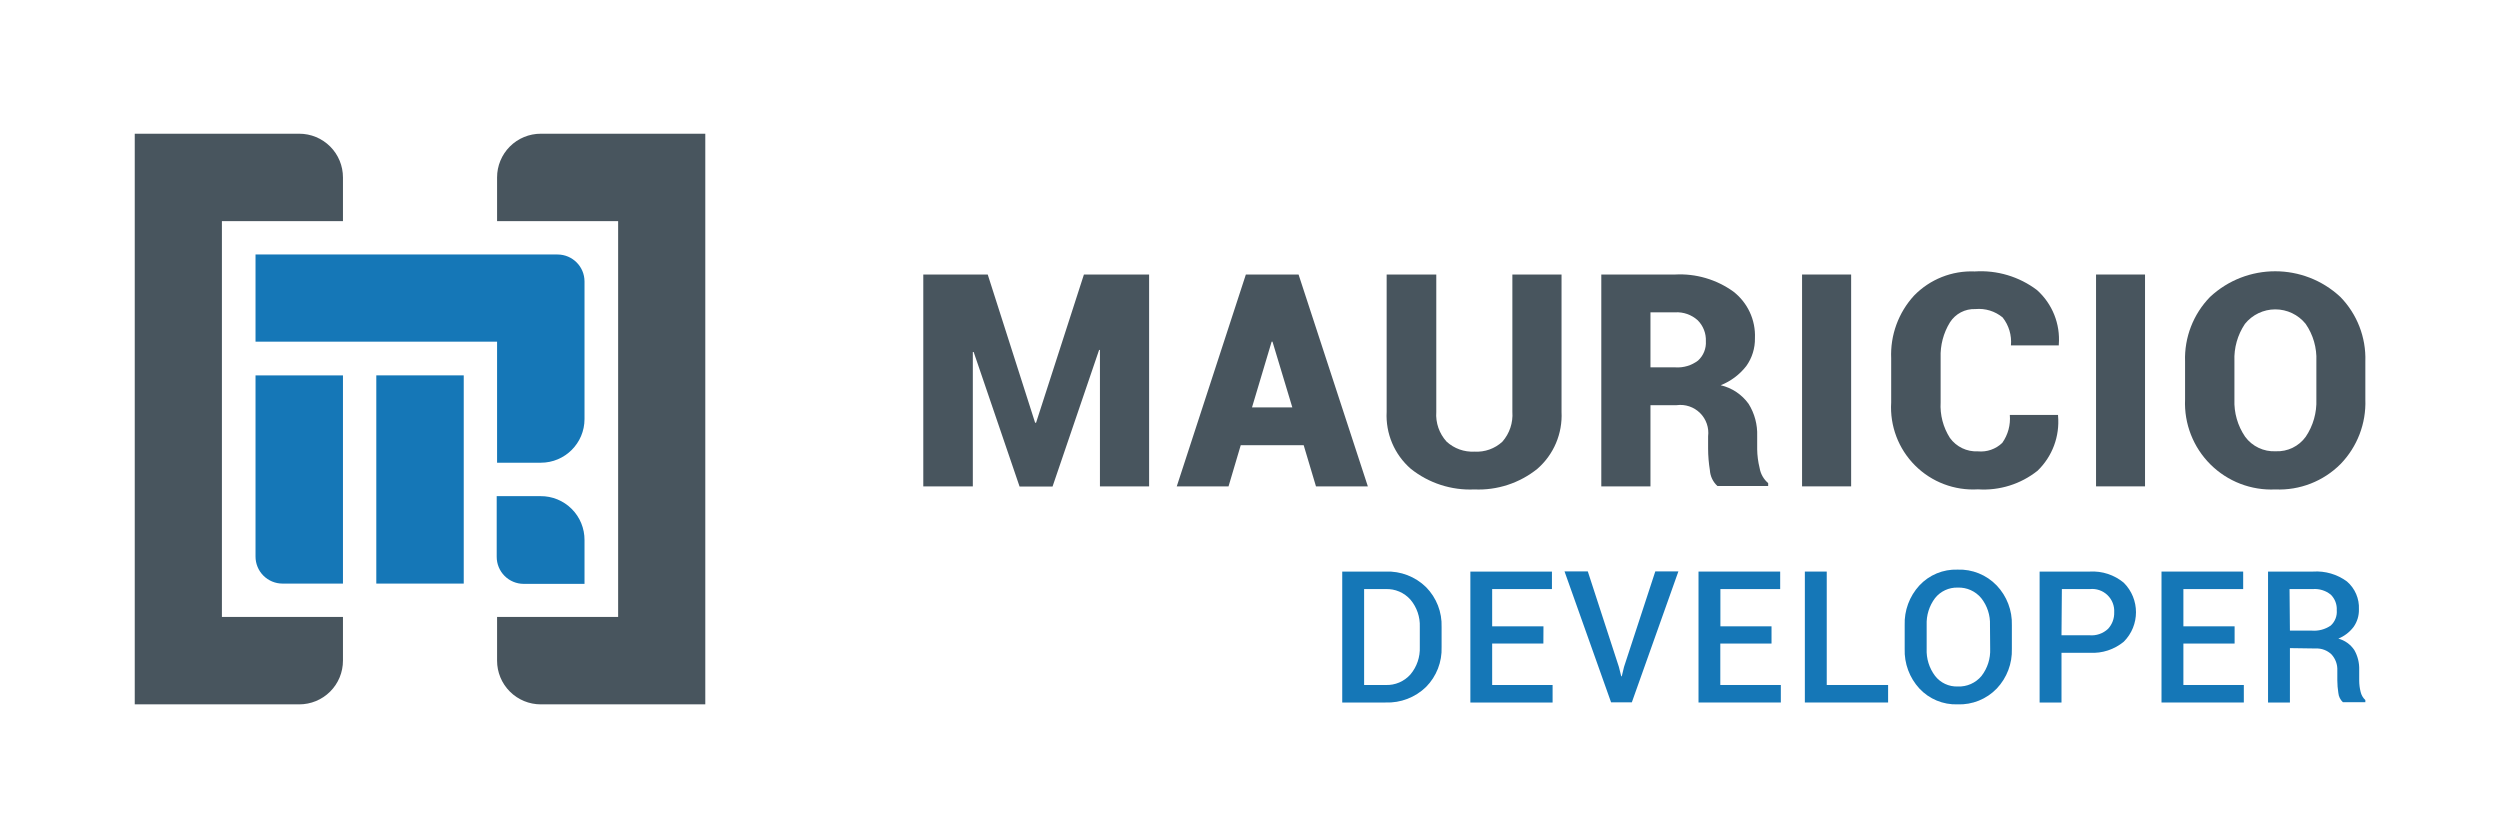
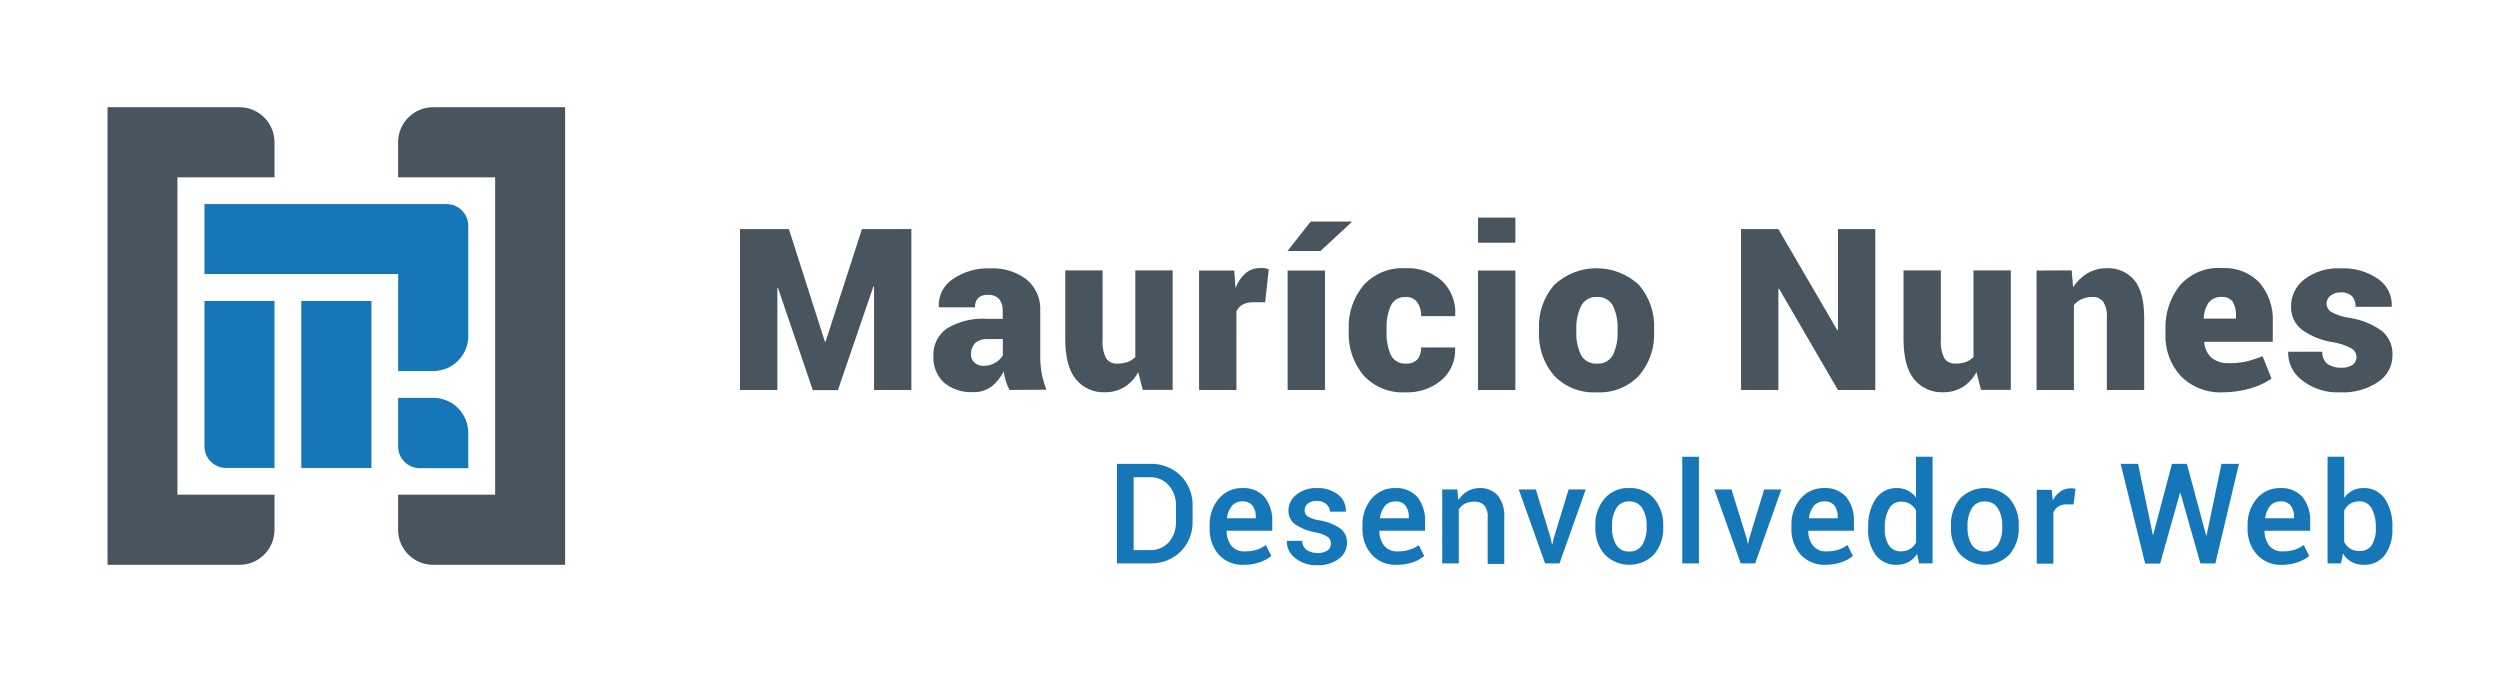
- <svg xmlns="http://www.w3.org/2000/svg" id="Camada_1" data-name="Camada 1" viewBox="0 0 268.47 90">
+ <svg xmlns="http://www.w3.org/2000/svg" id="Camada_1" data-name="Camada 1" viewBox="0 0 334.8 90">
  <defs>
    <style>.cls-1{fill:none;}.cls-2{fill:#48555e;}.cls-3{fill:#1577b7;}</style>
  </defs>
-   <rect class="cls-1" width="268.47" height="90" />
-   <path class="cls-2" d="M57.84,14.36a4.69,4.69,0,0,0-4.7,4.7v4.69h13v42.5h-13v4.69a4.69,4.69,0,0,0,4.7,4.7H75.5V14.36ZM36.59,23.75V19.06a4.69,4.69,0,0,0-4.7-4.7H14.23V75.64H31.89a4.69,4.69,0,0,0,4.7-4.7V66.25h-13V23.75Z" transform="translate(0.24)" />
-   <path class="cls-3" d="M62.53,58v4.7H56a2.9,2.9,0,0,1-2.9-2.91V53.28h4.7A4.69,4.69,0,0,1,62.53,58Z" transform="translate(0.24)" />
-   <path class="cls-3" d="M36.59,40.31V62.67H30.1a2.9,2.9,0,0,1-2.9-2.91V40.31Z" transform="translate(0.24)" />
-   <rect class="cls-3" x="40.41" y="40.31" width="9.39" height="22.36" />
-   <path class="cls-3" d="M62.53,30.23V45a4.69,4.69,0,0,1-4.69,4.69h-4.7v-13H27.2V27.33H59.63A2.9,2.9,0,0,1,62.53,30.23Z" transform="translate(0.24)" />
-   <path class="cls-2" d="M110.92,45.4h.1l5.14-15.92h7V52.23h-5.28V37.58l-.09,0-5,14.67h-3.54l-4.93-14.45h-.09V52.23H98.91V29.48h6.92Z" transform="translate(0.24)" />
-   <path class="cls-2" d="M139.76,47.81H133l-1.31,4.42h-5.56l7.42-22.75h2.83v0h2.83l7.44,22.75h-5.57Zm-5.55-4.06h4.33l-2.13-7.06h-.09Z" transform="translate(0.24)" />
-   <path class="cls-2" d="M167.45,29.48V44.23a7.6,7.6,0,0,1-2.6,6.12,10.08,10.08,0,0,1-6.76,2.21,10.2,10.2,0,0,1-6.82-2.21,7.57,7.57,0,0,1-2.6-6.12V29.48H154V44.23a4.29,4.29,0,0,0,1.1,3.19,4.11,4.11,0,0,0,3,1.08,4.05,4.05,0,0,0,3-1.07,4.37,4.37,0,0,0,1.07-3.2V29.48Z" transform="translate(0.24)" />
-   <path class="cls-2" d="M177,43.51v8.72h-5.28V29.48h7.92a9.82,9.82,0,0,1,6.26,1.83,6,6,0,0,1,2.32,5,5,5,0,0,1-.93,3,6.54,6.54,0,0,1-2.75,2.06,5.12,5.12,0,0,1,3,2,6.11,6.11,0,0,1,.92,3.45v1.43a8.82,8.82,0,0,0,.26,2,2.71,2.71,0,0,0,.92,1.63v.31h-5.45a2.51,2.51,0,0,1-.81-1.7,14.54,14.54,0,0,1-.19-2.3V46.86a3,3,0,0,0-3.37-3.35Zm0-4.06h2.67a3.63,3.63,0,0,0,2.44-.73,2.6,2.6,0,0,0,.84-2.08,3,3,0,0,0-.87-2.24,3.33,3.33,0,0,0-2.44-.86H177Z" transform="translate(0.24)" />
-   <path class="cls-2" d="M198.55,52.23h-5.27V29.48h5.27Z" transform="translate(0.24)" />
-   <path class="cls-2" d="M220.77,44.56l0,.09a7.3,7.3,0,0,1-2.2,5.9,9.28,9.28,0,0,1-6.4,2,8.81,8.81,0,0,1-9.32-9.33V38.48a9.37,9.37,0,0,1,2.46-6.74,8.59,8.59,0,0,1,6.51-2.59,10,10,0,0,1,6.69,2A7.11,7.11,0,0,1,220.85,37l0,.09h-5.14a4.22,4.22,0,0,0-.89-3,4,4,0,0,0-2.92-.9,3.09,3.09,0,0,0-2.74,1.43,6.79,6.79,0,0,0-1,3.8v4.78a6.41,6.41,0,0,0,1,3.83,3.49,3.49,0,0,0,3,1.44,3.32,3.32,0,0,0,2.62-.91,4.51,4.51,0,0,0,.81-3Z" transform="translate(0.24)" />
-   <path class="cls-2" d="M230.11,52.23h-5.26V29.48h5.26Z" transform="translate(0.24)" />
-   <path class="cls-2" d="M253.77,42.9a9.46,9.46,0,0,1-2.66,6.93,9.3,9.3,0,0,1-7,2.73,9.27,9.27,0,0,1-9.7-9.66V38.81a9.46,9.46,0,0,1,2.68-6.92,10.26,10.26,0,0,1,14,0,9.46,9.46,0,0,1,2.68,6.92Zm-5.26-4.12a6.54,6.54,0,0,0-1.15-4,4.19,4.19,0,0,0-6.52,0,6.68,6.68,0,0,0-1.13,4V42.9a6.64,6.64,0,0,0,1.15,4,3.84,3.84,0,0,0,3.29,1.56,3.76,3.76,0,0,0,3.22-1.56,6.71,6.71,0,0,0,1.14-4Z" transform="translate(0.24)" />
-   <path class="cls-3" d="M143.9,75.44V61.38h4.65a5.88,5.88,0,0,1,4.35,1.67,5.81,5.81,0,0,1,1.67,4.29v2.14a5.79,5.79,0,0,1-1.67,4.29,5.92,5.92,0,0,1-4.35,1.67Zm2.35-12.18v10.3h2.3a3.38,3.38,0,0,0,2.68-1.14,4.31,4.31,0,0,0,1-2.94V67.32a4.28,4.28,0,0,0-1-2.92,3.38,3.38,0,0,0-2.68-1.14Z" transform="translate(0.24)" />
-   <path class="cls-3" d="M165.5,69.11H160v4.45h6.49v1.88h-8.83V61.38h8.76v1.88H160v4h5.51Z" transform="translate(0.24)" />
-   <path class="cls-3" d="M173.61,71.62l.25,1h.06l.24-1,3.36-10.26H180l-5,14.06h-2.23l-5-14.06h2.5Z" transform="translate(0.24)" />
-   <path class="cls-3" d="M190,69.11h-5.5v4.45H191v1.88h-8.84V61.38h8.77v1.88h-6.42v4H190Z" transform="translate(0.24)" />
-   <path class="cls-3" d="M195.93,73.56h6.59v1.88h-8.94V61.38h2.35Z" transform="translate(0.24)" />
-   <path class="cls-3" d="M215.81,69.67a5.93,5.93,0,0,1-1.62,4.27,5.56,5.56,0,0,1-4.21,1.7,5.36,5.36,0,0,1-4.1-1.7,6,6,0,0,1-1.58-4.27V67.14a6,6,0,0,1,1.58-4.27,5.35,5.35,0,0,1,4.1-1.7,5.55,5.55,0,0,1,4.2,1.7,5.93,5.93,0,0,1,1.63,4.27Zm-2.35-2.55a4.37,4.37,0,0,0-.94-2.89A3.13,3.13,0,0,0,210,63.1a3,3,0,0,0-2.44,1.13,4.51,4.51,0,0,0-.9,2.89v2.55a4.51,4.51,0,0,0,.9,2.91A2.94,2.94,0,0,0,210,73.72a3.13,3.13,0,0,0,2.55-1.13,4.46,4.46,0,0,0,.93-2.92Z" transform="translate(0.24)" />
-   <path class="cls-3" d="M221.14,70.1v5.34h-2.35V61.38h5.39a5.23,5.23,0,0,1,3.65,1.2,4.48,4.48,0,0,1,0,6.33,5.23,5.23,0,0,1-3.65,1.19Zm0-1.88h3a2.58,2.58,0,0,0,2-.69,2.49,2.49,0,0,0,.66-1.77,2.37,2.37,0,0,0-2.62-2.5h-3Z" transform="translate(0.24)" />
-   <path class="cls-3" d="M239.73,69.11h-5.5v4.45h6.49v1.88h-8.84V61.38h8.77v1.88h-6.42v4h5.5Z" transform="translate(0.24)" />
-   <path class="cls-3" d="M245.67,69.6v5.84h-2.35V61.38h4.84a5.51,5.51,0,0,1,3.63,1.06,3.71,3.71,0,0,1,1.29,3,3.13,3.13,0,0,1-.57,1.88,3.89,3.89,0,0,1-1.64,1.26,3,3,0,0,1,1.71,1.22,4,4,0,0,1,.53,2.11v1.17a5,5,0,0,0,.15,1.21,1.72,1.72,0,0,0,.51.89v.23h-2.41a1.56,1.56,0,0,1-.49-1,8.78,8.78,0,0,1-.11-1.35V72a2.39,2.39,0,0,0-.62-1.72,2.29,2.29,0,0,0-1.7-.64Zm0-1.88H248a3.16,3.16,0,0,0,2.05-.54,2,2,0,0,0,.65-1.65,2.17,2.17,0,0,0-.64-1.67,2.73,2.73,0,0,0-1.94-.6h-2.49Z" transform="translate(0.24)" />
+   <rect class="cls-1" width="334.8" height="90" />
+   <path class="cls-2" d="M58,14.36a4.69,4.69,0,0,0-4.69,4.7v4.69h13v42.5h-13v4.69A4.69,4.69,0,0,0,58,75.64H75.68V14.36ZM36.76,23.75V19.06a4.69,4.69,0,0,0-4.69-4.7H14.4V75.64H32.07a4.69,4.69,0,0,0,4.69-4.7V66.25h-13V23.75Z" />
+   <path class="cls-3" d="M62.71,58v4.7H56.22a2.9,2.9,0,0,1-2.9-2.91V53.28H58A4.69,4.69,0,0,1,62.71,58Z" />
+   <path class="cls-3" d="M36.76,40.31V62.67H30.28a2.9,2.9,0,0,1-2.9-2.91V40.31Z" />
+   <rect class="cls-3" x="40.35" y="40.31" width="9.39" height="22.36" />
+   <path class="cls-3" d="M62.71,30.23V45A4.69,4.69,0,0,1,58,49.69H53.32v-13H27.38V27.33H59.81A2.9,2.9,0,0,1,62.71,30.23Z" />
+   <path class="cls-2" d="M110.47,45.76h.09l4.87-15.08h6.62V52.23h-5V38.35l-.08,0-4.76,13.9h-3.36l-4.66-13.69h-.09V52.23h-5V30.68h6.55Z" />
+   <path class="cls-2" d="M135.2,52.22a5.92,5.92,0,0,1-.48-1.14,8.3,8.3,0,0,1-.31-1.33,6.22,6.22,0,0,1-1.6,2,3.88,3.88,0,0,1-2.5.76,5.54,5.54,0,0,1-3.91-1.29,4.56,4.56,0,0,1-1.4-3.53A4.25,4.25,0,0,1,126.79,44a9.21,9.21,0,0,1,5.43-1.3h2.06V41.6a2.27,2.27,0,0,0-.49-1.57,1.9,1.9,0,0,0-1.49-.54,1.81,1.81,0,0,0-1.3.4,1.71,1.71,0,0,0-.42,1.27l-4.86,0,0-.09a4.16,4.16,0,0,1,1.83-3.66,8.21,8.21,0,0,1,5.1-1.47,7.44,7.44,0,0,1,4.82,1.48,5.11,5.11,0,0,1,1.84,4.23v6A12.56,12.56,0,0,0,139.5,50a12.94,12.94,0,0,0,.64,2.19ZM131.67,49a3.12,3.12,0,0,0,1.63-.43,2.53,2.53,0,0,0,1-1V45.41h-2a2.31,2.31,0,0,0-1.74.57,2.12,2.12,0,0,0-.53,1.47,1.42,1.42,0,0,0,.47,1.1A1.73,1.73,0,0,0,131.67,49Z" />
+   <path class="cls-2" d="M152.43,49.83a5.2,5.2,0,0,1-1.84,2,4.83,4.83,0,0,1-2.61.7,4.74,4.74,0,0,1-3.9-1.74q-1.43-1.75-1.42-5.41V36.21h5v9.21a4.88,4.88,0,0,0,.48,2.58,1.69,1.69,0,0,0,1.49.69,4.09,4.09,0,0,0,1.41-.22,2.77,2.77,0,0,0,1-.66V36.21h5v16h-4Z" />
+   <path class="cls-2" d="M169.43,40.48l-1.63,0a2.76,2.76,0,0,0-1.4.32,1.94,1.94,0,0,0-.82.9V52.23h-5v-16h4.71l.17,2.36a4.87,4.87,0,0,1,1.34-2,2.94,2.94,0,0,1,1.94-.69,3.62,3.62,0,0,1,.6,0,4.71,4.71,0,0,1,.57.14Z" />
+   <path class="cls-2" d="M177.44,52.23h-5v-16h5Zm-1.91-22.56H181l0,.09-4.16,3.85h-4.42Z" />
+   <path class="cls-2" d="M188.28,48.69a2,2,0,0,0,1.53-.55,2.35,2.35,0,0,0,.5-1.61h4.56l0,.09a5.24,5.24,0,0,1-1.81,4.27,7,7,0,0,1-4.81,1.65,7.11,7.11,0,0,1-5.63-2.25,8.62,8.62,0,0,1-2-5.89v-.34a8.65,8.65,0,0,1,2-5.88,7.05,7.05,0,0,1,5.61-2.26,6.88,6.88,0,0,1,4.88,1.69,5.84,5.84,0,0,1,1.77,4.64l0,.09h-4.56a3.08,3.08,0,0,0-.52-1.86,1.78,1.78,0,0,0-1.54-.71,2.05,2.05,0,0,0-2,1.16,7.17,7.17,0,0,0-.57,3.13v.34a7.15,7.15,0,0,0,.57,3.15A2.09,2.09,0,0,0,188.28,48.69Z" />
+   <path class="cls-2" d="M202.94,32.5h-5V29.14h5Zm0,19.73h-5v-16h5Z" />
+   <path class="cls-2" d="M206.1,44.07a8.49,8.49,0,0,1,2-5.88,8.32,8.32,0,0,1,11.42,0,8.49,8.49,0,0,1,2,5.88v.32a8.48,8.48,0,0,1-2,5.89,7.27,7.27,0,0,1-5.69,2.26,7.34,7.34,0,0,1-5.73-2.26,8.48,8.48,0,0,1-2-5.89Zm5,.32a6.63,6.63,0,0,0,.63,3.16,2.25,2.25,0,0,0,2.14,1.14A2.22,2.22,0,0,0,216,47.54a6.62,6.62,0,0,0,.63-3.15v-.32a6.67,6.67,0,0,0-.63-3.13,2.25,2.25,0,0,0-2.14-1.17A2.2,2.2,0,0,0,211.73,41a6.65,6.65,0,0,0-.63,3.12Z" />
+   <path class="cls-2" d="M251.14,52.23h-5l-7.89-13.56-.09,0V52.23h-5V30.68h5l7.89,13.54.09,0V30.68h5Z" />
+   <path class="cls-2" d="M264.69,49.83a5.28,5.28,0,0,1-1.84,2,4.87,4.87,0,0,1-2.62.7,4.77,4.77,0,0,1-3.9-1.74q-1.41-1.75-1.41-5.41V36.21h5v9.21a4.88,4.88,0,0,0,.48,2.58,1.69,1.69,0,0,0,1.49.69,4,4,0,0,0,1.4-.22,2.8,2.8,0,0,0,1-.66V36.21h5v16h-4Z" />
+   <path class="cls-2" d="M277.44,36.21l.19,2.25a5.86,5.86,0,0,1,1.94-1.87,5,5,0,0,1,2.58-.67,4.52,4.52,0,0,1,3.68,1.6c.88,1.06,1.32,2.76,1.32,5.07v9.64h-5V42.58a3.64,3.64,0,0,0-.49-2.17,1.68,1.68,0,0,0-1.42-.64,3.52,3.52,0,0,0-1.44.28,2.81,2.81,0,0,0-1.06.8V52.23h-5v-16Z" />
+   <path class="cls-2" d="M297.74,52.54a7.44,7.44,0,0,1-5.71-2.2A7.87,7.87,0,0,1,290,44.76v-.57a9,9,0,0,1,1.95-6,6.89,6.89,0,0,1,5.63-2.29,6.44,6.44,0,0,1,5,1.94,7.53,7.53,0,0,1,1.79,5.31v2.62h-9.18l0,.09a3.14,3.14,0,0,0,.93,2,3.32,3.32,0,0,0,2.34.77,10,10,0,0,0,2.39-.23A14.81,14.81,0,0,0,303,47.7l1.2,3A9.19,9.19,0,0,1,301.41,52,13,13,0,0,1,297.74,52.54Zm-.19-12.77a2.06,2.06,0,0,0-1.77.76,3.84,3.84,0,0,0-.66,2.06l0,.08h4.32v-.39A3.35,3.35,0,0,0,299,40.4,1.68,1.68,0,0,0,297.55,39.77Z" />
+   <path class="cls-2" d="M315.58,47.73a1.31,1.31,0,0,0-.67-1.06,7.2,7.2,0,0,0-2.45-.83,9.66,9.66,0,0,1-4.22-1.7A3.83,3.83,0,0,1,306.82,41a4.49,4.49,0,0,1,1.78-3.59,7.29,7.29,0,0,1,4.81-1.47,8.2,8.2,0,0,1,5.09,1.43A4.22,4.22,0,0,1,320.31,41l0,.09h-4.86a2,2,0,0,0-.47-1.44,2.14,2.14,0,0,0-1.56-.49,2.09,2.09,0,0,0-1.32.43,1.36,1.36,0,0,0-.53,1.1,1.32,1.32,0,0,0,.62,1.08,6.81,6.81,0,0,0,2.48.8A10,10,0,0,1,319,44.33a4,4,0,0,1,1.4,3.25,4.22,4.22,0,0,1-1.91,3.56,8.37,8.37,0,0,1-5.07,1.4,7.65,7.65,0,0,1-5.18-1.65,4.57,4.57,0,0,1-1.81-3.71l0-.08H311a2,2,0,0,0,.69,1.64,3.06,3.06,0,0,0,1.87.5,2.49,2.49,0,0,0,1.52-.39A1.3,1.3,0,0,0,315.58,47.73Z" />
+   <path class="cls-3" d="M149.59,75.45V62.12H154a5.59,5.59,0,0,1,4.13,1.59,5.52,5.52,0,0,1,1.58,4.07v2a5.5,5.5,0,0,1-1.58,4.07A5.62,5.62,0,0,1,154,75.45Zm2.23-11.54v9.76H154a3.22,3.22,0,0,0,2.55-1.08,4.1,4.1,0,0,0,.94-2.79v-2a4.08,4.08,0,0,0-.94-2.77A3.22,3.22,0,0,0,154,63.91Z" />
+   <path class="cls-3" d="M166.59,75.64a4.31,4.31,0,0,1-3.39-1.37A5.1,5.1,0,0,1,162,70.72v-.36a5.27,5.27,0,0,1,1.23-3.59,4,4,0,0,1,3.15-1.41,3.72,3.72,0,0,1,3,1.23,5,5,0,0,1,1,3.29v1.2h-6.12l0,0a3.27,3.27,0,0,0,.64,2,2.18,2.18,0,0,0,1.82.76,4.88,4.88,0,0,0,1.57-.22,4,4,0,0,0,1.23-.63l.73,1.46a4.82,4.82,0,0,1-1.5.83A6.22,6.22,0,0,1,166.59,75.64Zm-.24-8.49a1.74,1.74,0,0,0-1.39.62,3.08,3.08,0,0,0-.65,1.64l0,0h3.87v-.17a2.45,2.45,0,0,0-.45-1.54A1.61,1.61,0,0,0,166.35,67.15Z" />
+   <path class="cls-3" d="M178.23,72.74a1,1,0,0,0-.44-.85,4.63,4.63,0,0,0-1.64-.6,6.69,6.69,0,0,1-2.67-1.05,2.21,2.21,0,0,1-.93-1.87,2.65,2.65,0,0,1,1.06-2.12,4.15,4.15,0,0,1,2.77-.89,4.36,4.36,0,0,1,2.86.91,2.65,2.65,0,0,1,1,2.19l0,.06h-2.13a1.4,1.4,0,0,0-.48-1,1.82,1.82,0,0,0-1.27-.44,1.84,1.84,0,0,0-1.23.36,1.17,1.17,0,0,0-.42.9,1,1,0,0,0,.39.81,4.48,4.48,0,0,0,1.62.54,6.71,6.71,0,0,1,2.75,1.07,2.26,2.26,0,0,1,.92,1.9,2.61,2.61,0,0,1-1.1,2.18,4.59,4.59,0,0,1-2.9.85,4.42,4.42,0,0,1-3-1,2.77,2.77,0,0,1-1.06-2.27l0,0h2.06a1.5,1.5,0,0,0,.63,1.25,2.49,2.49,0,0,0,1.42.39,2.24,2.24,0,0,0,1.33-.34A1,1,0,0,0,178.23,72.74Z" />
+   <path class="cls-3" d="M187.08,75.64a4.31,4.31,0,0,1-3.39-1.37,5.1,5.1,0,0,1-1.23-3.55v-.36a5.27,5.27,0,0,1,1.23-3.59,4,4,0,0,1,3.15-1.41,3.72,3.72,0,0,1,3,1.23,5,5,0,0,1,1,3.29v1.2h-6.12l0,0a3.27,3.27,0,0,0,.64,2,2.18,2.18,0,0,0,1.82.76,4.88,4.88,0,0,0,1.57-.22A4,4,0,0,0,190,73l.73,1.46a4.82,4.82,0,0,1-1.5.83A6.22,6.22,0,0,1,187.08,75.64Zm-.24-8.49a1.74,1.74,0,0,0-1.39.62,3.08,3.08,0,0,0-.65,1.64l0,0h3.87v-.17a2.45,2.45,0,0,0-.45-1.54A1.61,1.61,0,0,0,186.84,67.15Z" />
+   <path class="cls-3" d="M195.17,65.55l.12,1.42a3.64,3.64,0,0,1,1.23-1.18,3.19,3.19,0,0,1,1.66-.43,3.11,3.11,0,0,1,2.41,1,4.38,4.38,0,0,1,.86,3v6.16h-2.22V69.31a2.38,2.38,0,0,0-.45-1.64,1.77,1.77,0,0,0-1.35-.49,2.67,2.67,0,0,0-1.24.27,2.15,2.15,0,0,0-.83.75v7.25h-2.22v-9.9Z" />
+   <path class="cls-3" d="M207.68,72.1l.16.8h.06l.17-.8,2-6.55h2.29l-3.51,9.9h-1.93l-3.53-9.9h2.29Z" />
+   <path class="cls-3" d="M213.65,70.4a5.36,5.36,0,0,1,1.22-3.62,4.1,4.1,0,0,1,3.31-1.42,4.17,4.17,0,0,1,3.35,1.42,5.4,5.4,0,0,1,1.21,3.62v.2a5.37,5.37,0,0,1-1.21,3.63,4.64,4.64,0,0,1-6.66,0,5.37,5.37,0,0,1-1.22-3.63Zm2.23.2a4.39,4.39,0,0,0,.56,2.36,1.94,1.94,0,0,0,1.76.9,1.92,1.92,0,0,0,1.74-.91,4.26,4.26,0,0,0,.58-2.35v-.2a4.26,4.26,0,0,0-.58-2.33,1.92,1.92,0,0,0-1.76-.92,1.89,1.89,0,0,0-1.73.92,4.35,4.35,0,0,0-.57,2.33Z" />
+   <path class="cls-3" d="M227.52,75.45h-2.23V61.17h2.23Z" />
+   <path class="cls-3" d="M233.91,72.1l.17.8h0l.18-.8,2-6.55h2.3l-3.51,9.9h-1.93l-3.53-9.9h2.29Z" />
+   <path class="cls-3" d="M244.52,75.64a4.33,4.33,0,0,1-3.39-1.37,5.14,5.14,0,0,1-1.22-3.55v-.36a5.31,5.31,0,0,1,1.22-3.59,4,4,0,0,1,3.15-1.41,3.7,3.7,0,0,1,3,1.23,5,5,0,0,1,1,3.29v1.2h-6.12l0,0a3.2,3.2,0,0,0,.64,2,2.17,2.17,0,0,0,1.82.76,4.92,4.92,0,0,0,1.57-.22,4.22,4.22,0,0,0,1.23-.63l.72,1.46a4.82,4.82,0,0,1-1.5.83A6.18,6.18,0,0,1,244.52,75.64Zm-.24-8.49a1.74,1.74,0,0,0-1.39.62,3.16,3.16,0,0,0-.65,1.64l0,0h3.87v-.17a2.51,2.51,0,0,0-.44-1.54A1.64,1.64,0,0,0,244.28,67.15Z" />
+   <path class="cls-3" d="M250.19,70.63a6.51,6.51,0,0,1,1-3.82,3.31,3.31,0,0,1,2.86-1.45,3.09,3.09,0,0,1,2.54,1.26V61.17h2.22V75.45H257l-.26-1.26a3.4,3.4,0,0,1-1.16,1.08,3.27,3.27,0,0,1-1.56.37,3.36,3.36,0,0,1-2.84-1.33,5.53,5.53,0,0,1-1-3.48Zm2.22.2a3.89,3.89,0,0,0,.53,2.18,1.82,1.82,0,0,0,1.67.82,2.15,2.15,0,0,0,1.19-.31,2.22,2.22,0,0,0,.8-.86V68.35a2.38,2.38,0,0,0-.8-.86,2.23,2.23,0,0,0-1.18-.31,1.79,1.79,0,0,0-1.67,1,5,5,0,0,0-.54,2.49Z" />
+   <path class="cls-3" d="M261.27,70.4a5.35,5.35,0,0,1,1.21-3.62,4.61,4.61,0,0,1,6.66,0,5.35,5.35,0,0,1,1.21,3.62v.2a5.32,5.32,0,0,1-1.21,3.63,4.64,4.64,0,0,1-6.66,0,5.36,5.36,0,0,1-1.21-3.63Zm2.22.2a4.39,4.39,0,0,0,.57,2.36,2.14,2.14,0,0,0,3.5,0,4.26,4.26,0,0,0,.58-2.35v-.2a4.26,4.26,0,0,0-.58-2.33,1.94,1.94,0,0,0-1.76-.92,1.89,1.89,0,0,0-1.74.92,4.35,4.35,0,0,0-.57,2.33Z" />
+   <path class="cls-3" d="M277.69,67.55l-.95,0a1.93,1.93,0,0,0-1.08.28,1.71,1.71,0,0,0-.67.78v6.88h-2.23v-9.9h2l.15,1.43a3.2,3.2,0,0,1,1-1.19,2.26,2.26,0,0,1,1.35-.43,1.53,1.53,0,0,1,.38,0l.32.07Z" />
+   <path class="cls-3" d="M295.45,71.73h.05l2-9.61h2.34l-3.16,13.33h-2L292,66h-.05l-2.67,9.48h-2L284,62.12h2.33l2,9.6h0l2.54-9.6h2Z" />
+   <path class="cls-3" d="M305.63,75.64a4.31,4.31,0,0,1-3.39-1.37A5.1,5.1,0,0,1,301,70.72v-.36a5.27,5.27,0,0,1,1.23-3.59,4,4,0,0,1,3.15-1.41,3.72,3.72,0,0,1,3,1.23,5,5,0,0,1,1,3.29v1.2h-6.12l0,0a3.27,3.27,0,0,0,.64,2,2.17,2.17,0,0,0,1.82.76,4.88,4.88,0,0,0,1.57-.22,4.22,4.22,0,0,0,1.23-.63l.73,1.46a4.82,4.82,0,0,1-1.5.83A6.22,6.22,0,0,1,305.63,75.64Zm-.24-8.49a1.72,1.72,0,0,0-1.39.62,3.08,3.08,0,0,0-.65,1.64l0,0h3.87v-.17a2.45,2.45,0,0,0-.45-1.54A1.61,1.61,0,0,0,305.39,67.15Z" />
+   <path class="cls-3" d="M320.39,70.83a5.58,5.58,0,0,1-1,3.49,3.37,3.37,0,0,1-2.85,1.32,3.24,3.24,0,0,1-1.62-.39,3.1,3.1,0,0,1-1.14-1.11l-.27,1.31h-1.8V61.17h2.23v5.5a3,3,0,0,1,2.58-1.31,3.3,3.3,0,0,1,2.87,1.45,6.49,6.49,0,0,1,1,3.82Zm-2.22-.2a5.11,5.11,0,0,0-.53-2.49,1.78,1.78,0,0,0-1.68-1,2.18,2.18,0,0,0-1.24.33,2.22,2.22,0,0,0-.79.92v4.15a2.09,2.09,0,0,0,.78.92,2.28,2.28,0,0,0,1.27.33,1.85,1.85,0,0,0,1.67-.81,4,4,0,0,0,.52-2.19Z" />
</svg>
